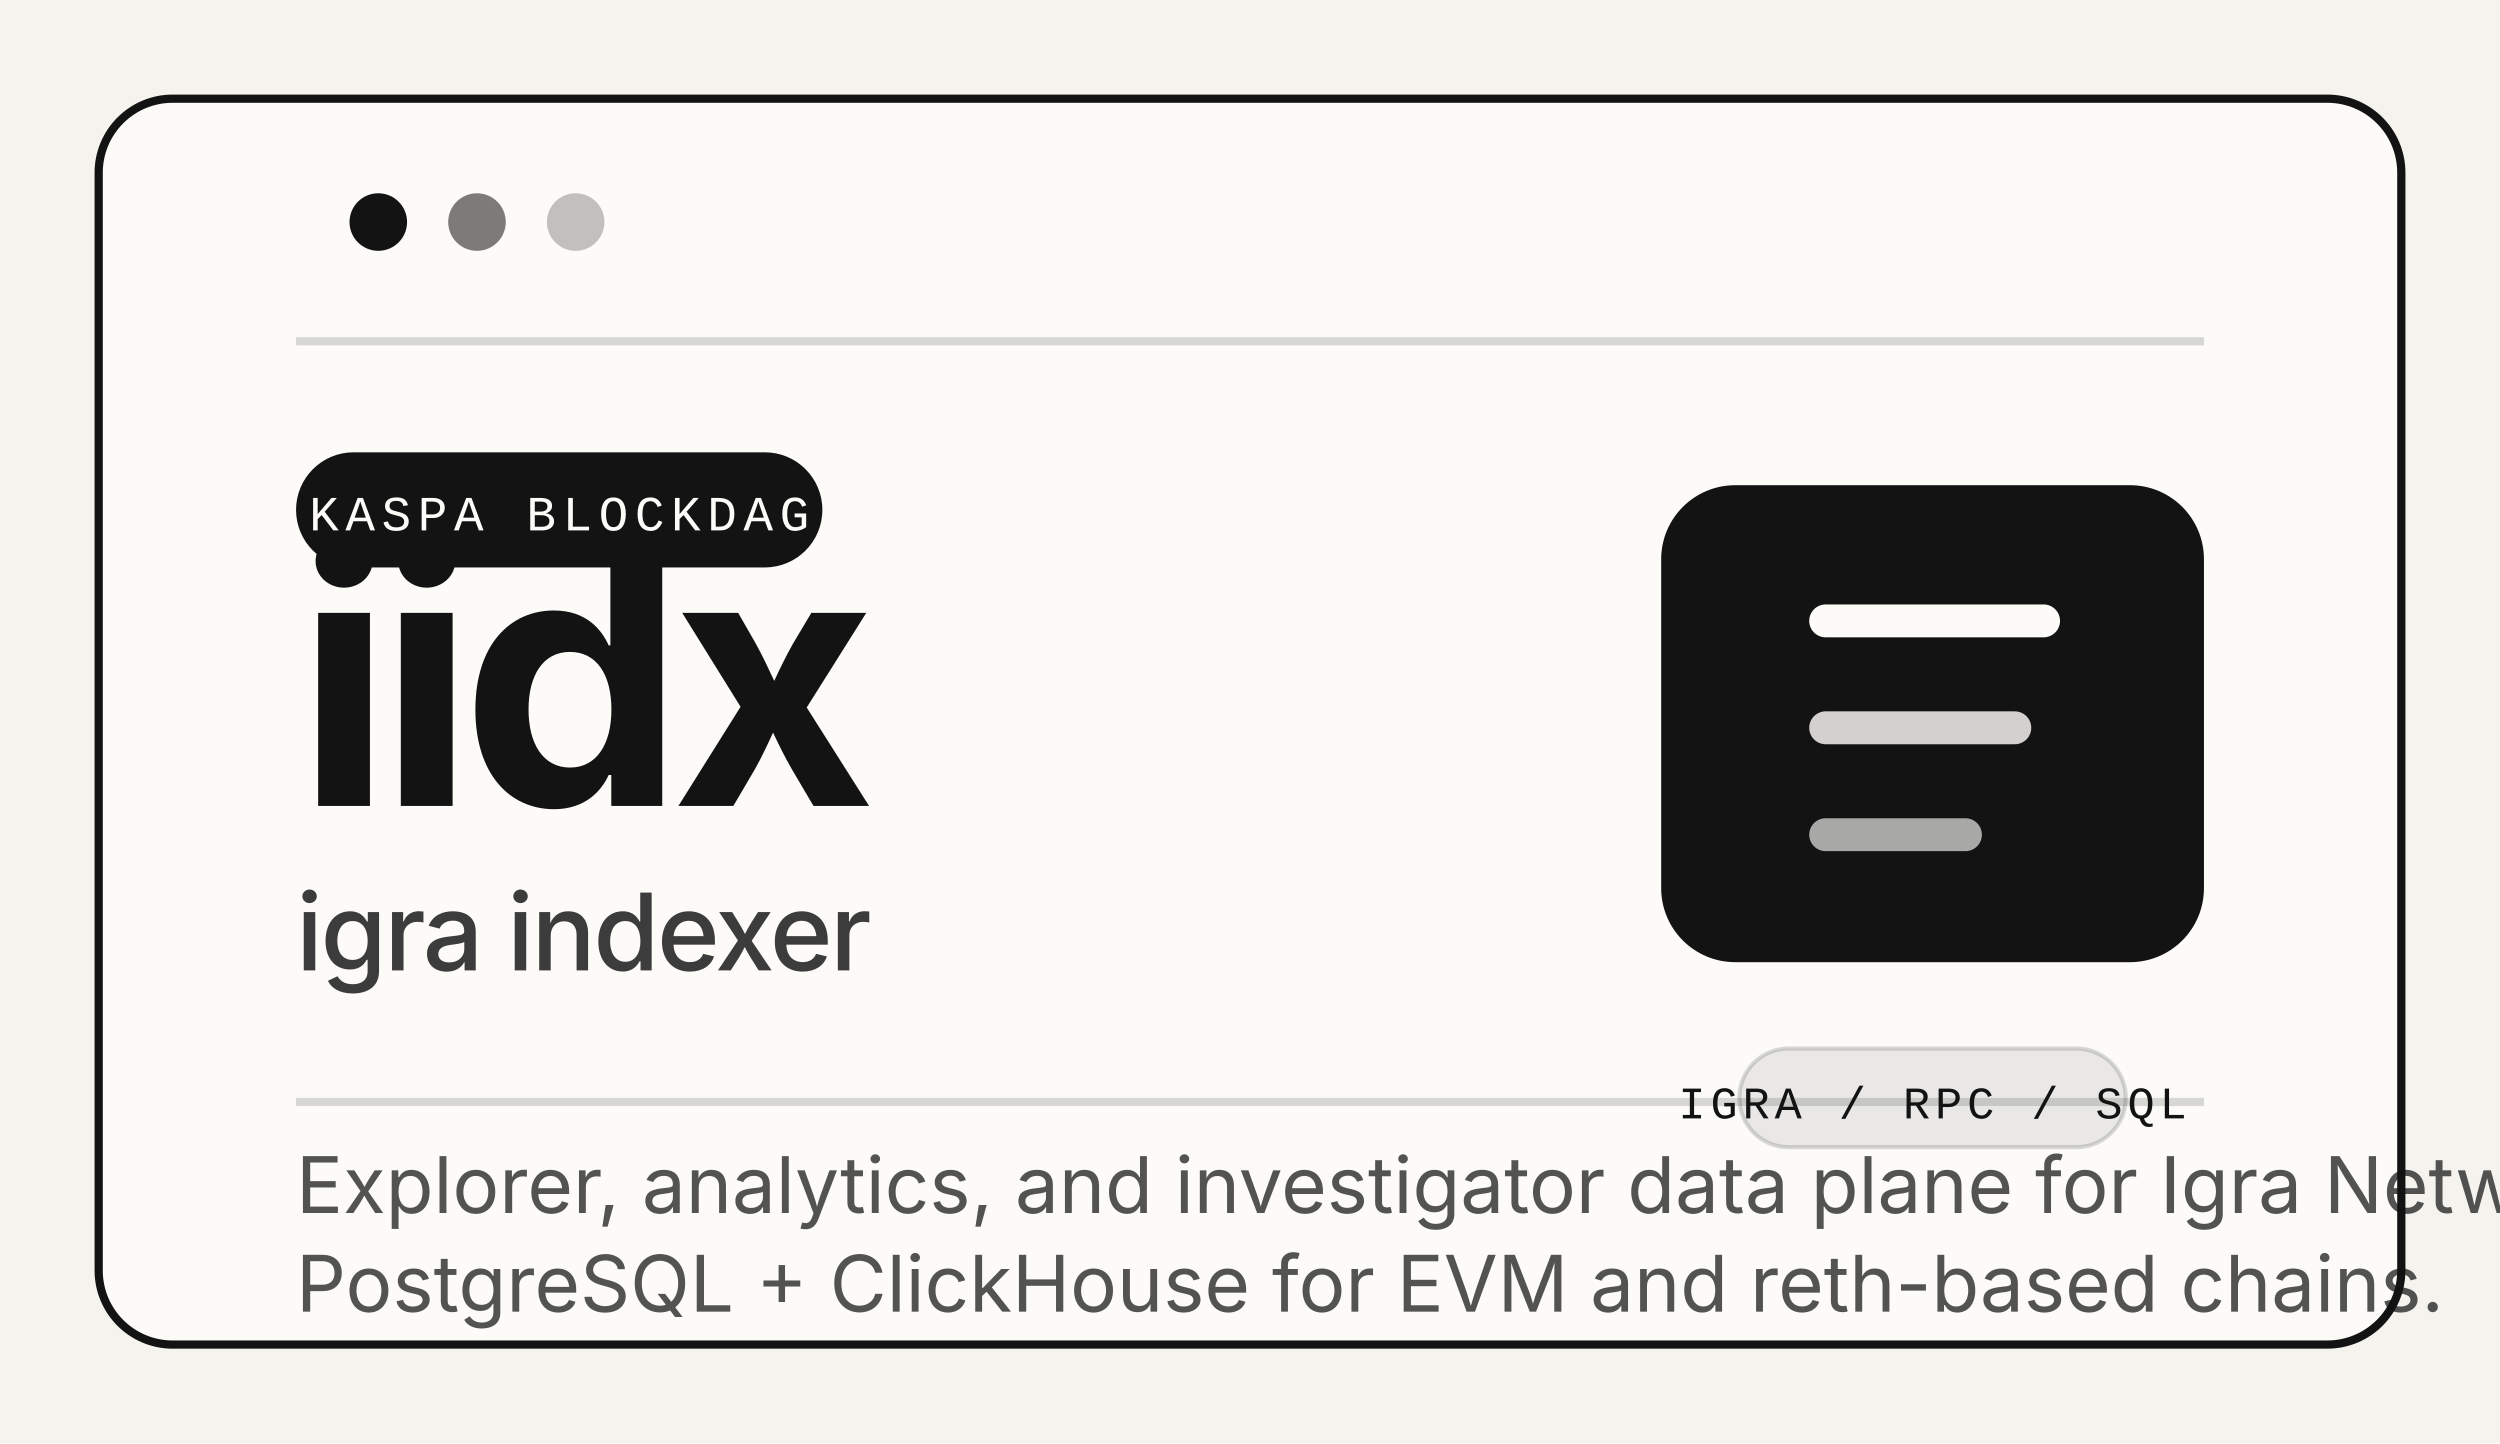
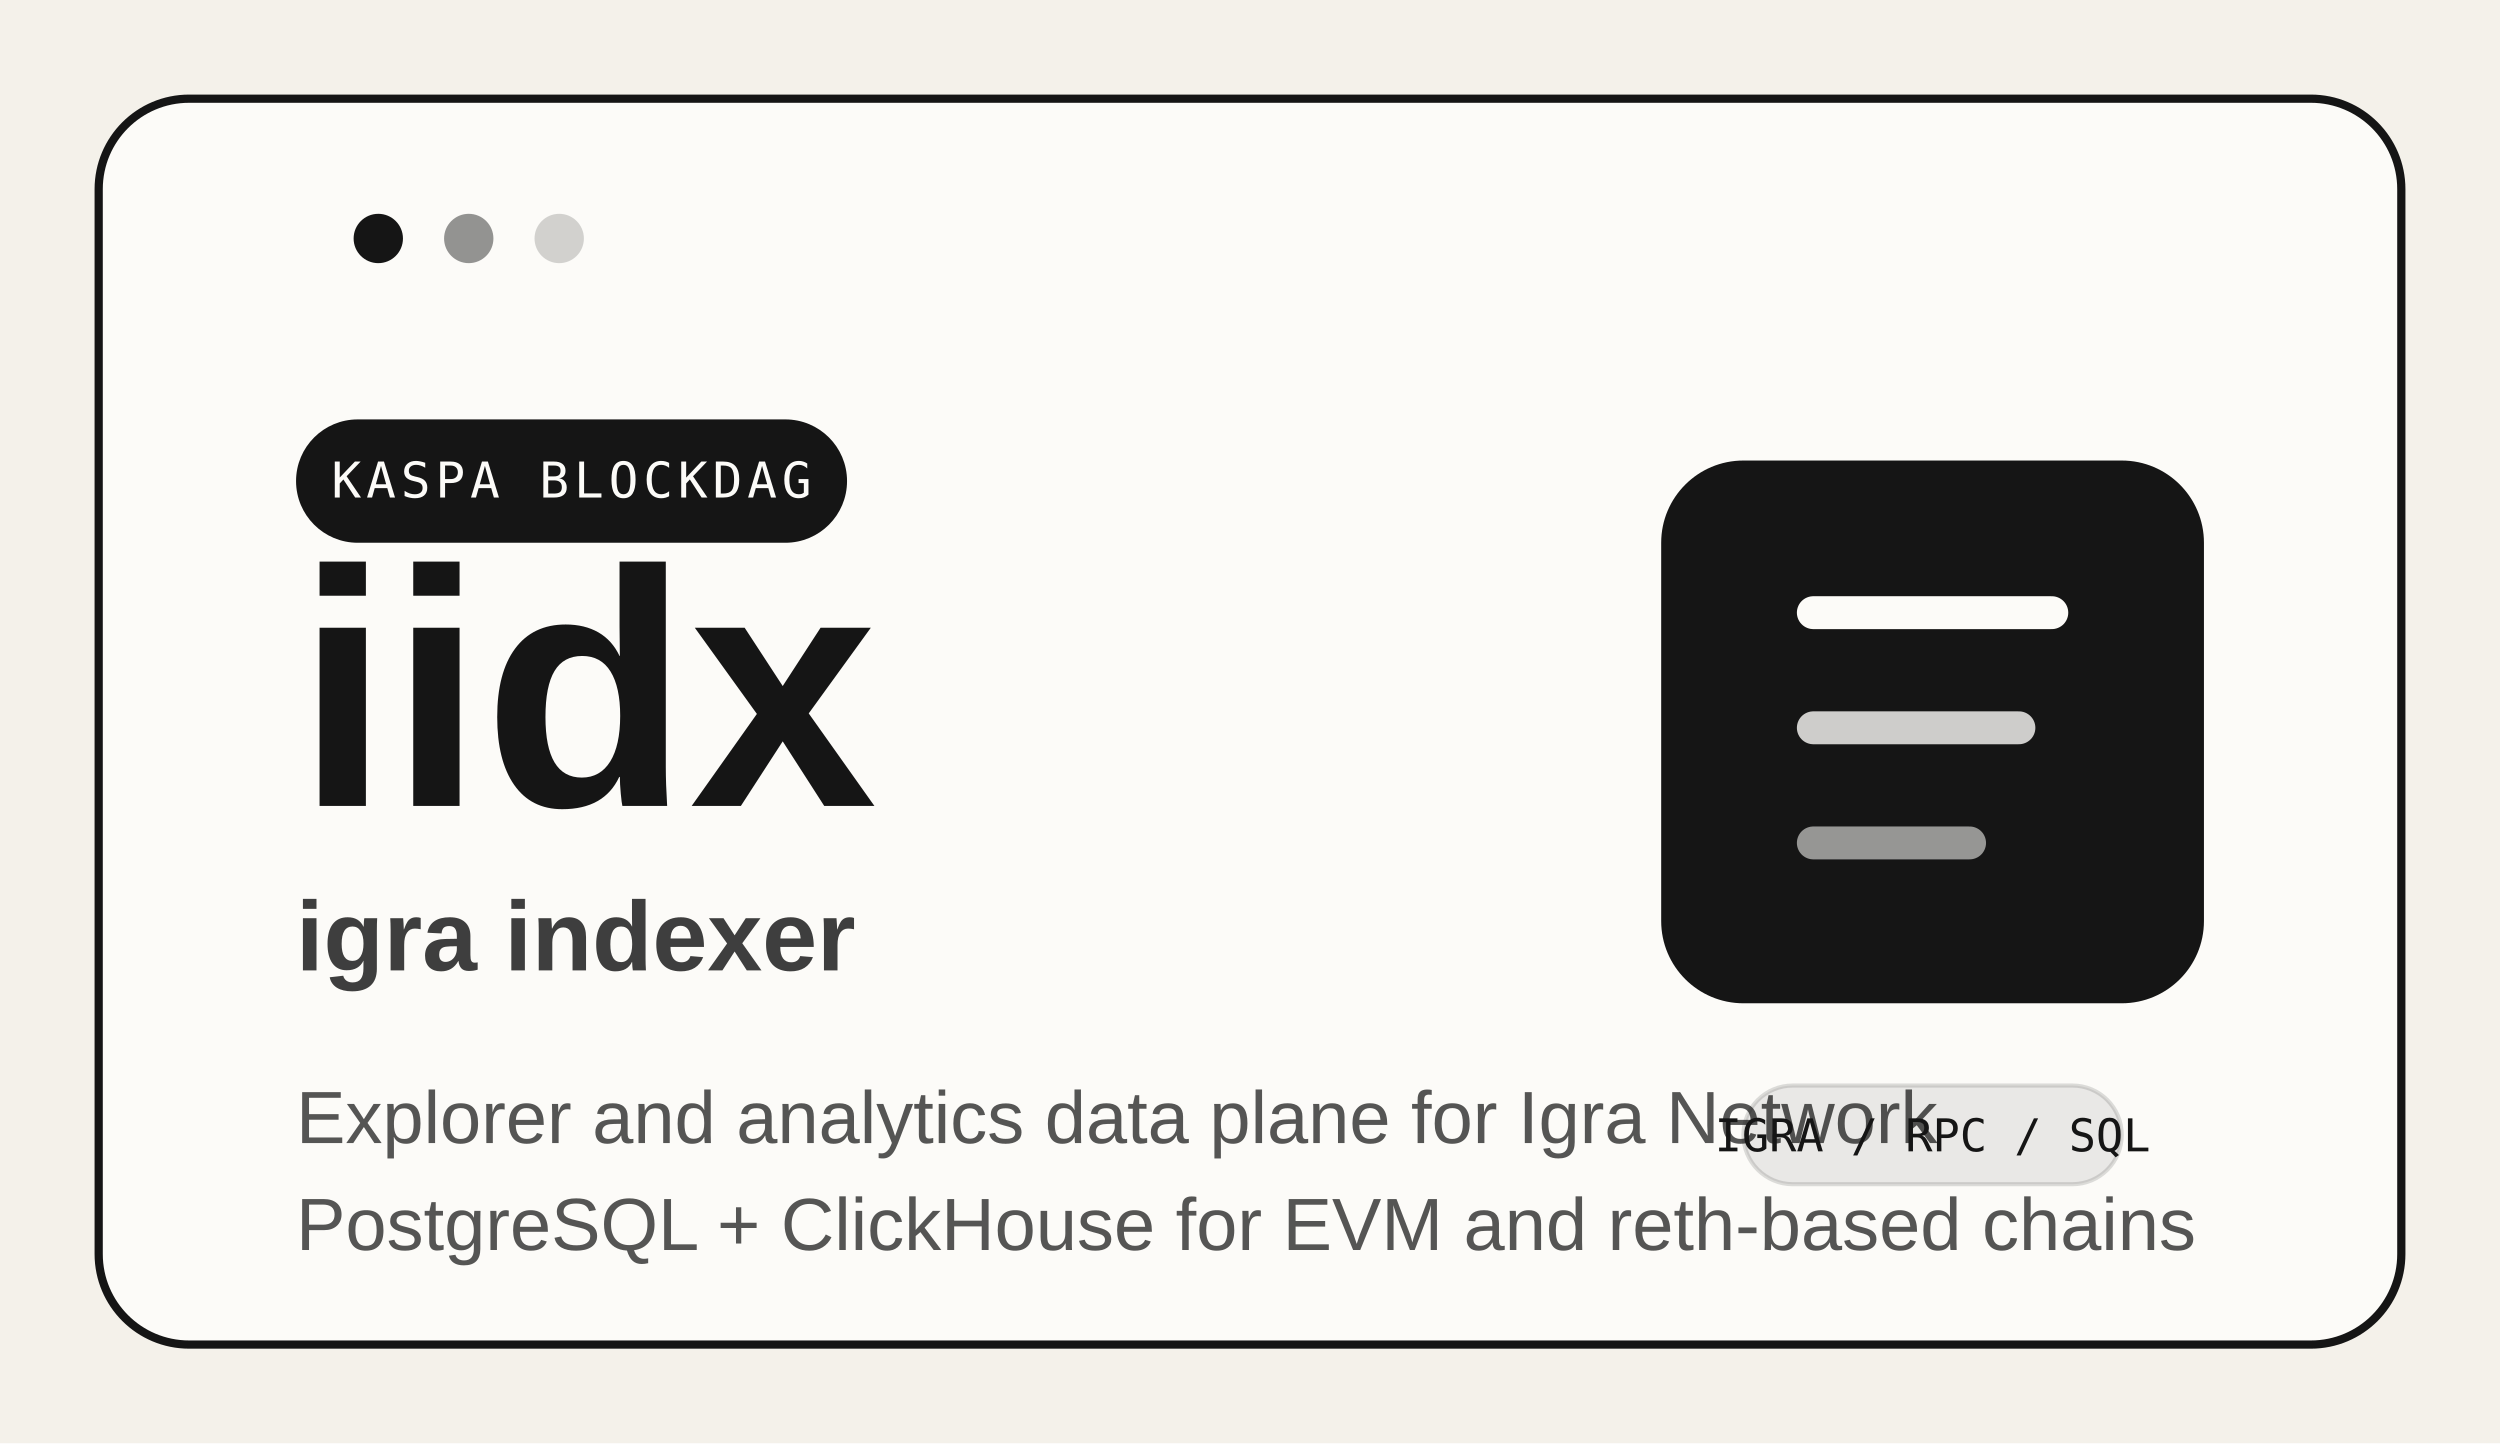
<svg xmlns="http://www.w3.org/2000/svg" width="608" height="351" viewBox="0 0 608 351" fill="none">
-   <rect width="608" height="351" fill="#F5F3EE" />
-   <rect x="24" y="24" width="560" height="303" rx="18" fill="#FCFBF8" stroke="#131313" stroke-width="2" />
-   <path d="M72 83H536" stroke="#131313" stroke-opacity="0.16" stroke-width="2" />
-   <path d="M72 268H536" stroke="#131313" stroke-opacity="0.16" stroke-width="2" />
-   <circle cx="92" cy="54" r="7" fill="#131313" />
-   <circle cx="116" cy="54" r="7" fill="#131313" fill-opacity="0.55" />
-   <circle cx="140" cy="54" r="7" fill="#131313" fill-opacity="0.25" />
-   <rect x="72" y="110" width="128" height="28" rx="14" fill="#131313" />
-   <text x="136" y="129" text-anchor="middle" fill="#FCFBF8" font-family="SFMono-Regular, Menlo, Monaco, Consolas, Liberation Mono, monospace" font-size="12" letter-spacing="1.6">KASPA BLOCKDAG</text>
-   <text x="72" y="196" fill="#131313" font-family="Inter, Arial, sans-serif" font-size="86" font-weight="700" letter-spacing="-3.2">iidx</text>
-   <text x="72" y="236" fill="#131313" fill-opacity="0.82" font-family="Inter, Arial, sans-serif" font-size="26" font-weight="500" letter-spacing="-0.6">igra indexer</text>
-   <text x="72" y="295" fill="#131313" fill-opacity="0.72" font-family="Inter, Arial, sans-serif" font-size="19">Explorer, analytics, and investigator data plane for Igra Network.</text>
-   <text x="72" y="319" fill="#131313" fill-opacity="0.72" font-family="Inter, Arial, sans-serif" font-size="19">PostgreSQL + ClickHouse for EVM and reth-based chains.</text>
-   <rect x="404" y="118" width="132" height="116" rx="18" fill="#131313" />
-   <path d="M444 151H497" stroke="#FCFBF8" stroke-width="8" stroke-linecap="round" />
-   <path d="M444 177H490" stroke="#FCFBF8" stroke-opacity="0.82" stroke-width="8" stroke-linecap="round" />
-   <path d="M444 203H478" stroke="#FCFBF8" stroke-opacity="0.64" stroke-width="8" stroke-linecap="round" />
-   <rect x="423" y="255" width="94" height="24" rx="12" fill="#131313" fill-opacity="0.08" stroke="#131313" stroke-opacity="0.16" />
-   <text x="470" y="272" text-anchor="middle" fill="#131313" font-family="SFMono-Regular, Menlo, Monaco, Consolas, Liberation Mono, monospace" font-size="11" letter-spacing="1.2">IGRA / RPC / SQL</text>
+   <rect width="608" height="351" fill="#F4F1EA" />
+   <rect x="24" y="24" width="560" height="303" rx="22" fill="#FCFBF8" stroke="#151515" stroke-width="2" />
+   <circle cx="92" cy="58" r="6" fill="#151515" />
+   <circle cx="114" cy="58" r="6" fill="#151515" fill-opacity="0.45" />
+   <circle cx="136" cy="58" r="6" fill="#151515" fill-opacity="0.18" />
+   <rect x="72" y="102" width="134" height="30" rx="15" fill="#151515" />
+   <text x="139" y="121" text-anchor="middle" fill="#FCFBF8" font-family="monospace" font-size="12" letter-spacing="1.2">KASPA BLOCKDAG</text>
+   <text x="72" y="196" fill="#151515" font-family="Arial, Helvetica, sans-serif" font-size="82" font-weight="700">iidx</text>
+   <text x="72" y="236" fill="#151515" fill-opacity="0.82" font-family="Arial, Helvetica, sans-serif" font-size="24" font-weight="700">igra indexer</text>
+   <text x="72" y="278" fill="#151515" fill-opacity="0.72" font-family="Arial, Helvetica, sans-serif" font-size="18">Explorer and analytics data plane for Igra Network</text>
+   <text x="72" y="304" fill="#151515" fill-opacity="0.72" font-family="Arial, Helvetica, sans-serif" font-size="18">PostgreSQL + ClickHouse for EVM and reth-based chains</text>
+   <rect x="404" y="112" width="132" height="132" rx="20" fill="#151515" />
+   <path d="M441 149H499" stroke="#FCFBF8" stroke-width="8" stroke-linecap="round" />
+   <path d="M441 177H491" stroke="#FCFBF8" stroke-width="8" stroke-linecap="round" stroke-opacity="0.8" />
+   <path d="M441 205H479" stroke="#FCFBF8" stroke-width="8" stroke-linecap="round" stroke-opacity="0.56" />
+   <rect x="424" y="264" width="92" height="24" rx="12" fill="#151515" fill-opacity="0.08" stroke="#151515" stroke-opacity="0.14" />
+   <text x="470" y="280" text-anchor="middle" fill="#151515" font-family="monospace" font-size="11">IGRA / RPC / SQL</text>
</svg>
